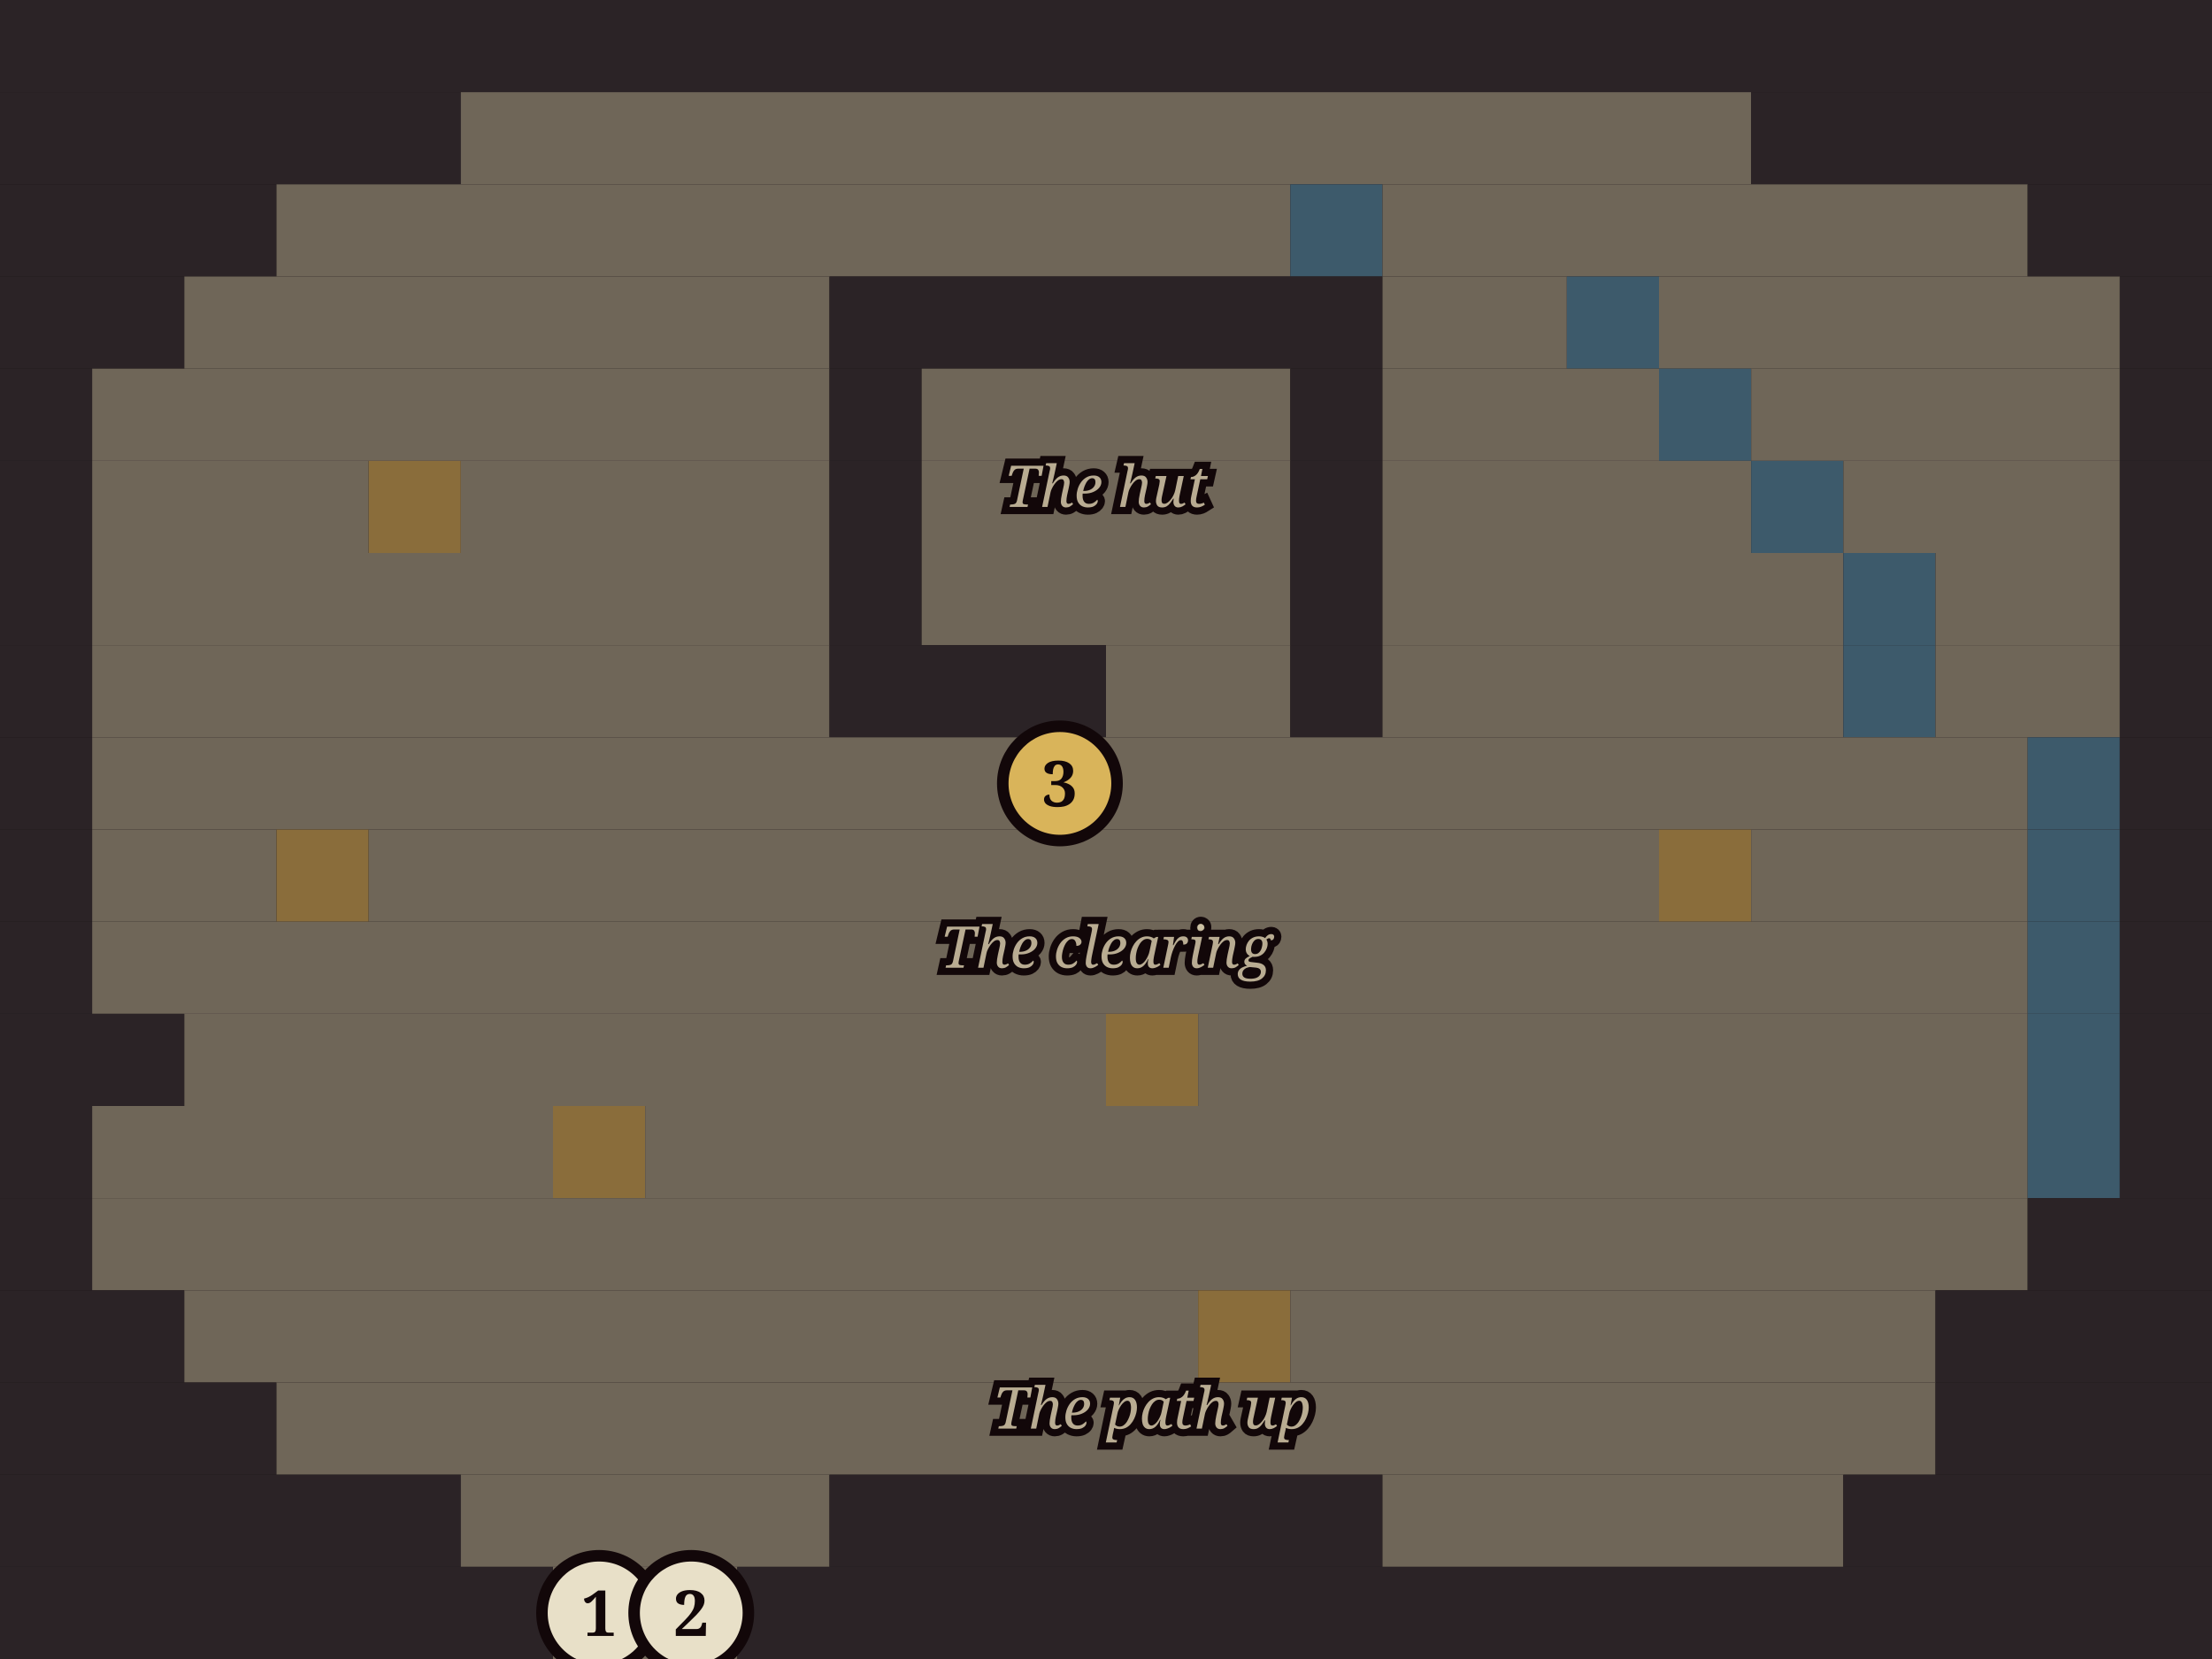
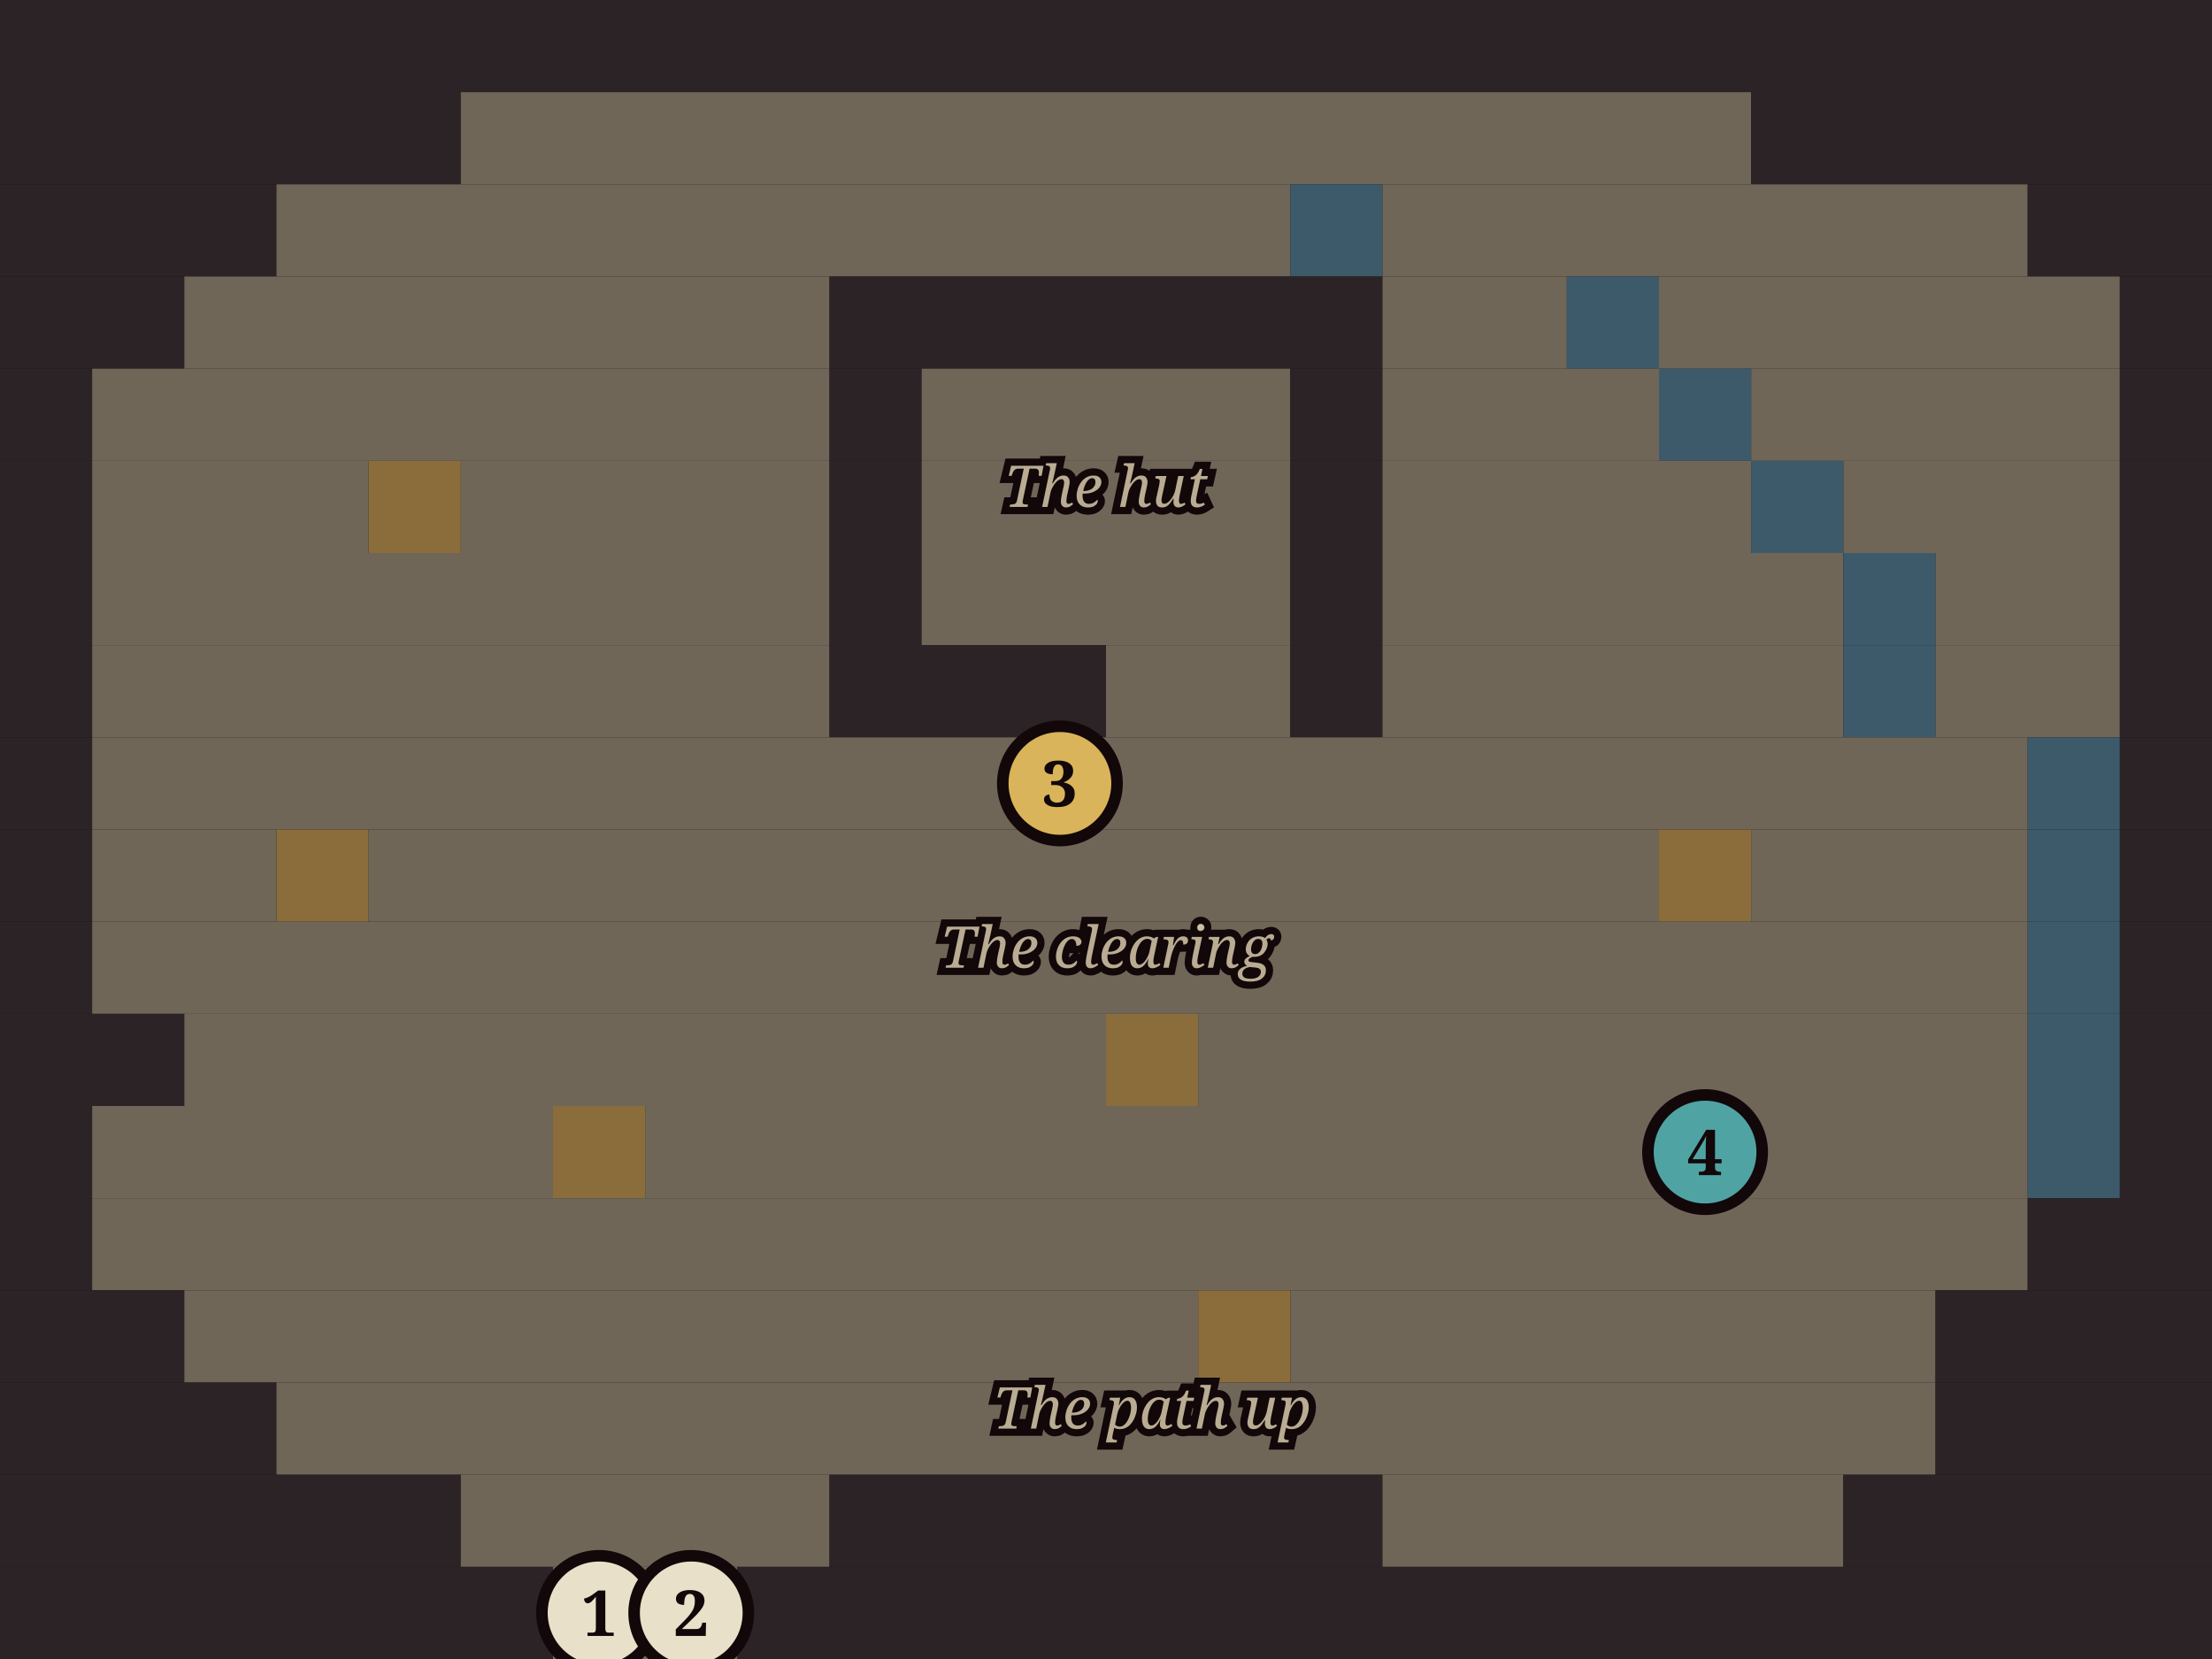
<svg xmlns="http://www.w3.org/2000/svg" viewBox="0 0 384 288" width="384" height="288" font-family="Georgia, serif">
  <rect width="384" height="288" fill="#1a1416" />
  <rect x="0" y="0" width="384" height="16" fill="#2b2326" />
  <rect x="0" y="16" width="80" height="16" fill="#2b2326" />
  <rect x="80" y="16" width="224" height="16" fill="#6f6658" />
  <rect x="304" y="16" width="80" height="16" fill="#2b2326" />
  <rect x="0" y="32" width="48" height="16" fill="#2b2326" />
  <rect x="48" y="32" width="176" height="16" fill="#6f6658" />
  <rect x="224" y="32" width="16" height="16" fill="#3d5a6b" />
  <rect x="240" y="32" width="112" height="16" fill="#6f6658" />
  <rect x="352" y="32" width="32" height="16" fill="#2b2326" />
  <rect x="0" y="48" width="32" height="16" fill="#2b2326" />
  <rect x="32" y="48" width="112" height="16" fill="#6f6658" />
  <rect x="144" y="48" width="96" height="16" fill="#2b2326" />
  <rect x="240" y="48" width="32" height="16" fill="#6f6658" />
  <rect x="272" y="48" width="16" height="16" fill="#3d5a6b" />
  <rect x="288" y="48" width="80" height="16" fill="#6f6658" />
  <rect x="368" y="48" width="16" height="16" fill="#2b2326" />
  <rect x="0" y="64" width="16" height="16" fill="#2b2326" />
  <rect x="16" y="64" width="128" height="16" fill="#6f6658" />
  <rect x="144" y="64" width="16" height="16" fill="#2b2326" />
  <rect x="160" y="64" width="64" height="16" fill="#6f6658" />
  <rect x="224" y="64" width="16" height="16" fill="#2b2326" />
  <rect x="240" y="64" width="48" height="16" fill="#6f6658" />
  <rect x="288" y="64" width="16" height="16" fill="#3d5a6b" />
  <rect x="304" y="64" width="64" height="16" fill="#6f6658" />
  <rect x="368" y="64" width="16" height="16" fill="#2b2326" />
  <rect x="0" y="80" width="16" height="16" fill="#2b2326" />
  <rect x="16" y="80" width="48" height="16" fill="#6f6658" />
  <rect x="64" y="80" width="16" height="16" fill="#8a6d3b" />
  <rect x="80" y="80" width="64" height="16" fill="#6f6658" />
  <rect x="144" y="80" width="16" height="16" fill="#2b2326" />
  <rect x="160" y="80" width="64" height="16" fill="#6f6658" />
  <rect x="224" y="80" width="16" height="16" fill="#2b2326" />
  <rect x="240" y="80" width="64" height="16" fill="#6f6658" />
  <rect x="304" y="80" width="16" height="16" fill="#3d5a6b" />
  <rect x="320" y="80" width="48" height="16" fill="#6f6658" />
  <rect x="368" y="80" width="16" height="16" fill="#2b2326" />
  <rect x="0" y="96" width="16" height="16" fill="#2b2326" />
  <rect x="16" y="96" width="128" height="16" fill="#6f6658" />
  <rect x="144" y="96" width="16" height="16" fill="#2b2326" />
  <rect x="160" y="96" width="64" height="16" fill="#6f6658" />
  <rect x="224" y="96" width="16" height="16" fill="#2b2326" />
  <rect x="240" y="96" width="80" height="16" fill="#6f6658" />
  <rect x="320" y="96" width="16" height="16" fill="#3d5a6b" />
  <rect x="336" y="96" width="32" height="16" fill="#6f6658" />
  <rect x="368" y="96" width="16" height="16" fill="#2b2326" />
  <rect x="0" y="112" width="16" height="16" fill="#2b2326" />
  <rect x="16" y="112" width="128" height="16" fill="#6f6658" />
  <rect x="144" y="112" width="48" height="16" fill="#2b2326" />
  <rect x="192" y="112" width="32" height="16" fill="#6f6658" />
  <rect x="224" y="112" width="16" height="16" fill="#2b2326" />
  <rect x="240" y="112" width="80" height="16" fill="#6f6658" />
  <rect x="320" y="112" width="16" height="16" fill="#3d5a6b" />
  <rect x="336" y="112" width="32" height="16" fill="#6f6658" />
  <rect x="368" y="112" width="16" height="16" fill="#2b2326" />
  <rect x="0" y="128" width="16" height="16" fill="#2b2326" />
  <rect x="16" y="128" width="336" height="16" fill="#6f6658" />
  <rect x="352" y="128" width="16" height="16" fill="#3d5a6b" />
  <rect x="368" y="128" width="16" height="16" fill="#2b2326" />
  <rect x="0" y="144" width="16" height="16" fill="#2b2326" />
  <rect x="16" y="144" width="32" height="16" fill="#6f6658" />
  <rect x="48" y="144" width="16" height="16" fill="#8a6d3b" />
  <rect x="64" y="144" width="224" height="16" fill="#6f6658" />
  <rect x="288" y="144" width="16" height="16" fill="#8a6d3b" />
  <rect x="304" y="144" width="48" height="16" fill="#6f6658" />
  <rect x="352" y="144" width="16" height="16" fill="#3d5a6b" />
  <rect x="368" y="144" width="16" height="16" fill="#2b2326" />
  <rect x="0" y="160" width="16" height="16" fill="#2b2326" />
  <rect x="16" y="160" width="336" height="16" fill="#6f6658" />
  <rect x="352" y="160" width="16" height="16" fill="#3d5a6b" />
  <rect x="368" y="160" width="16" height="16" fill="#2b2326" />
  <rect x="0" y="176" width="32" height="16" fill="#2b2326" />
  <rect x="32" y="176" width="160" height="16" fill="#6f6658" />
  <rect x="192" y="176" width="16" height="16" fill="#8a6d3b" />
  <rect x="208" y="176" width="144" height="16" fill="#6f6658" />
  <rect x="352" y="176" width="16" height="16" fill="#3d5a6b" />
  <rect x="368" y="176" width="16" height="16" fill="#2b2326" />
  <rect x="0" y="192" width="16" height="16" fill="#2b2326" />
  <rect x="16" y="192" width="80" height="16" fill="#6f6658" />
  <rect x="96" y="192" width="16" height="16" fill="#8a6d3b" />
  <rect x="112" y="192" width="240" height="16" fill="#6f6658" />
  <rect x="352" y="192" width="16" height="16" fill="#3d5a6b" />
  <rect x="368" y="192" width="16" height="16" fill="#2b2326" />
  <rect x="0" y="208" width="16" height="16" fill="#2b2326" />
  <rect x="16" y="208" width="336" height="16" fill="#6f6658" />
  <rect x="352" y="208" width="32" height="16" fill="#2b2326" />
  <rect x="0" y="224" width="32" height="16" fill="#2b2326" />
  <rect x="32" y="224" width="176" height="16" fill="#6f6658" />
  <rect x="208" y="224" width="16" height="16" fill="#8a6d3b" />
  <rect x="224" y="224" width="112" height="16" fill="#6f6658" />
  <rect x="336" y="224" width="48" height="16" fill="#2b2326" />
  <rect x="0" y="240" width="48" height="16" fill="#2b2326" />
  <rect x="48" y="240" width="288" height="16" fill="#6f6658" />
  <rect x="336" y="240" width="48" height="16" fill="#2b2326" />
  <rect x="0" y="256" width="80" height="16" fill="#2b2326" />
  <rect x="80" y="256" width="64" height="16" fill="#6f6658" />
  <rect x="144" y="256" width="96" height="16" fill="#2b2326" />
  <rect x="240" y="256" width="80" height="16" fill="#6f6658" />
  <rect x="320" y="256" width="64" height="16" fill="#2b2326" />
  <rect x="0" y="272" width="96" height="16" fill="#2b2326" />
  <rect x="96" y="272" width="32" height="16" fill="#6f6658" />
  <rect x="128" y="272" width="256" height="16" fill="#2b2326" />
  <text x="200.0" y="248.0" font-size="10" text-anchor="middle" fill="#f0e2c0" fill-opacity="0.75" stroke="#120709" stroke-width="2.5" paint-order="stroke" font-style="italic">The path up</text>
  <text x="192.0" y="168.0" font-size="10" text-anchor="middle" fill="#f0e2c0" fill-opacity="0.75" stroke="#120709" stroke-width="2.5" paint-order="stroke" font-style="italic">The clearing</text>
  <text x="192.0" y="88.0" font-size="10" text-anchor="middle" fill="#f0e2c0" fill-opacity="0.75" stroke="#120709" stroke-width="2.5" paint-order="stroke" font-style="italic">The hut</text>
  <circle cx="104.0" cy="280.0" r="9.92" fill="#e8e0c8" stroke="#120709" stroke-width="2" />
  <text x="104.0" y="284.0" font-size="11" text-anchor="middle" fill="#120709" font-weight="bold">1</text>
  <circle cx="120.0" cy="280.0" r="9.92" fill="#e8e0c8" stroke="#120709" stroke-width="2" />
  <text x="120.0" y="284.0" font-size="11" text-anchor="middle" fill="#120709" font-weight="bold">2</text>
  <circle cx="184.0" cy="136.0" r="9.92" fill="#d9b45a" stroke="#120709" stroke-width="2" />
  <text x="184.0" y="140.0" font-size="11" text-anchor="middle" fill="#120709" font-weight="bold">3</text>
+   <circle cx="296.0" cy="200.0" r="9.92" fill="#4fa3a3" stroke="#120709" stroke-width="2" />
+   <text x="296.0" y="204.0" font-size="11" text-anchor="middle" fill="#120709" font-weight="bold">4</text>
</svg>
